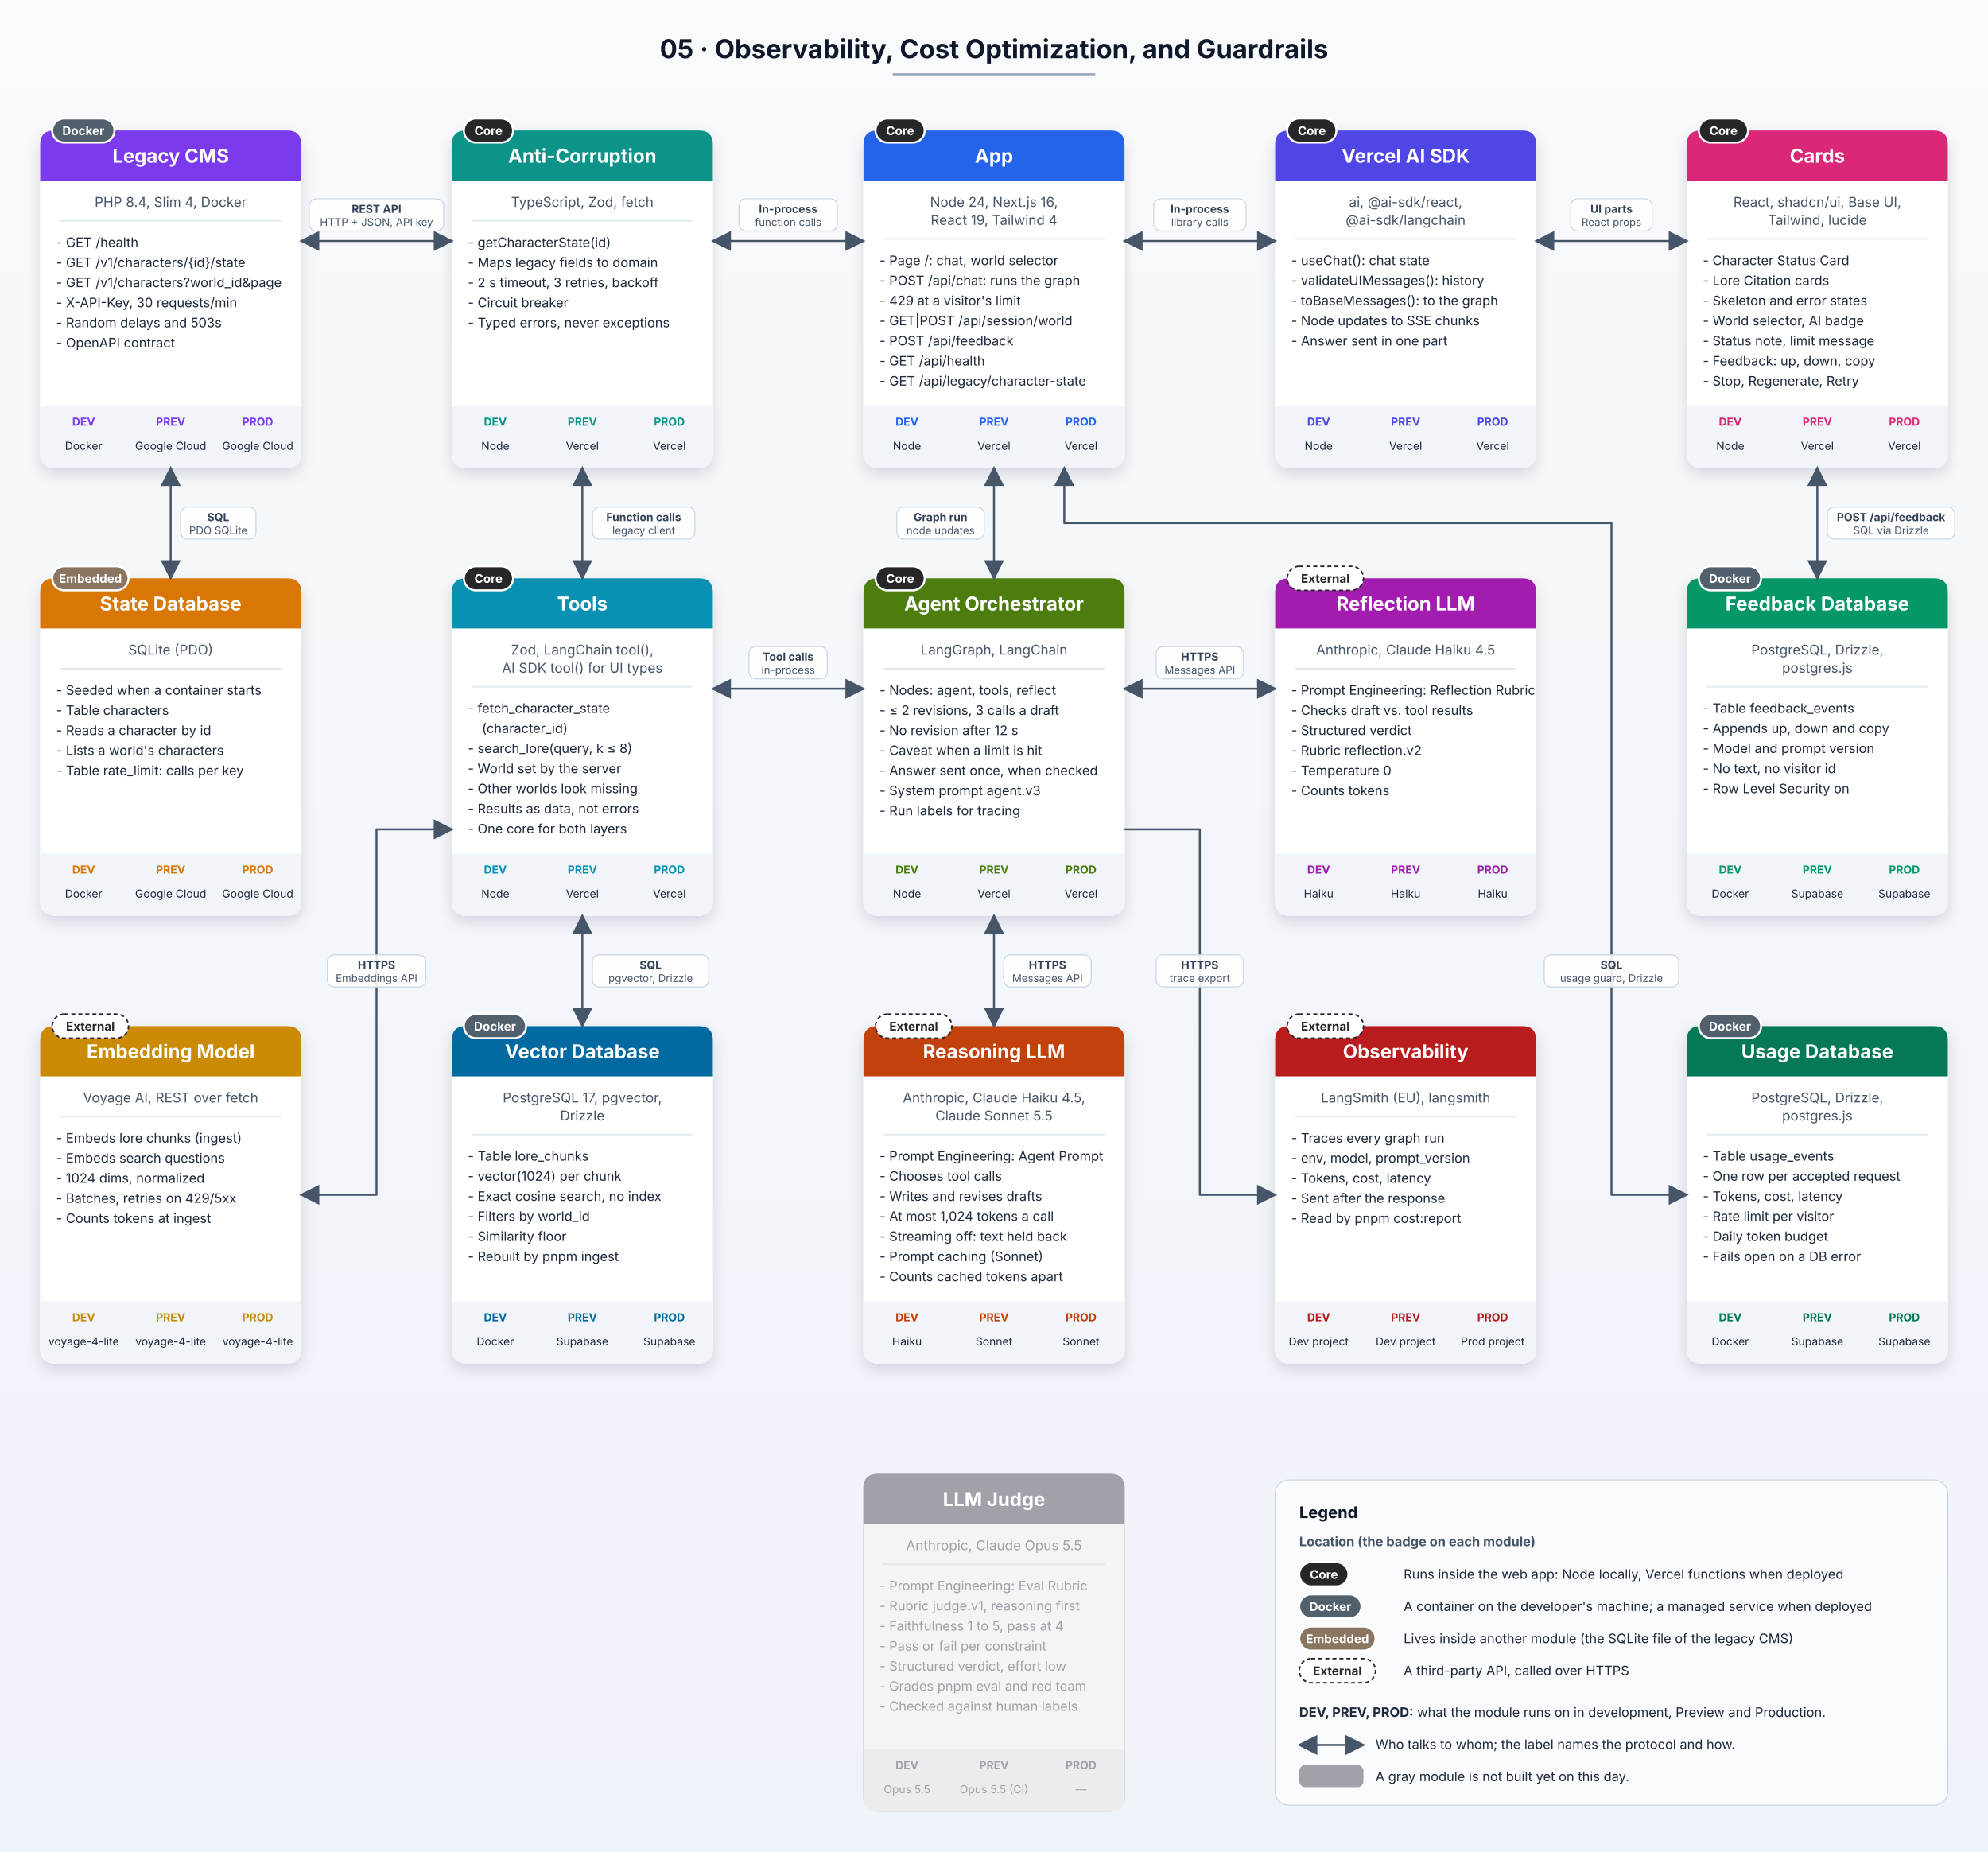
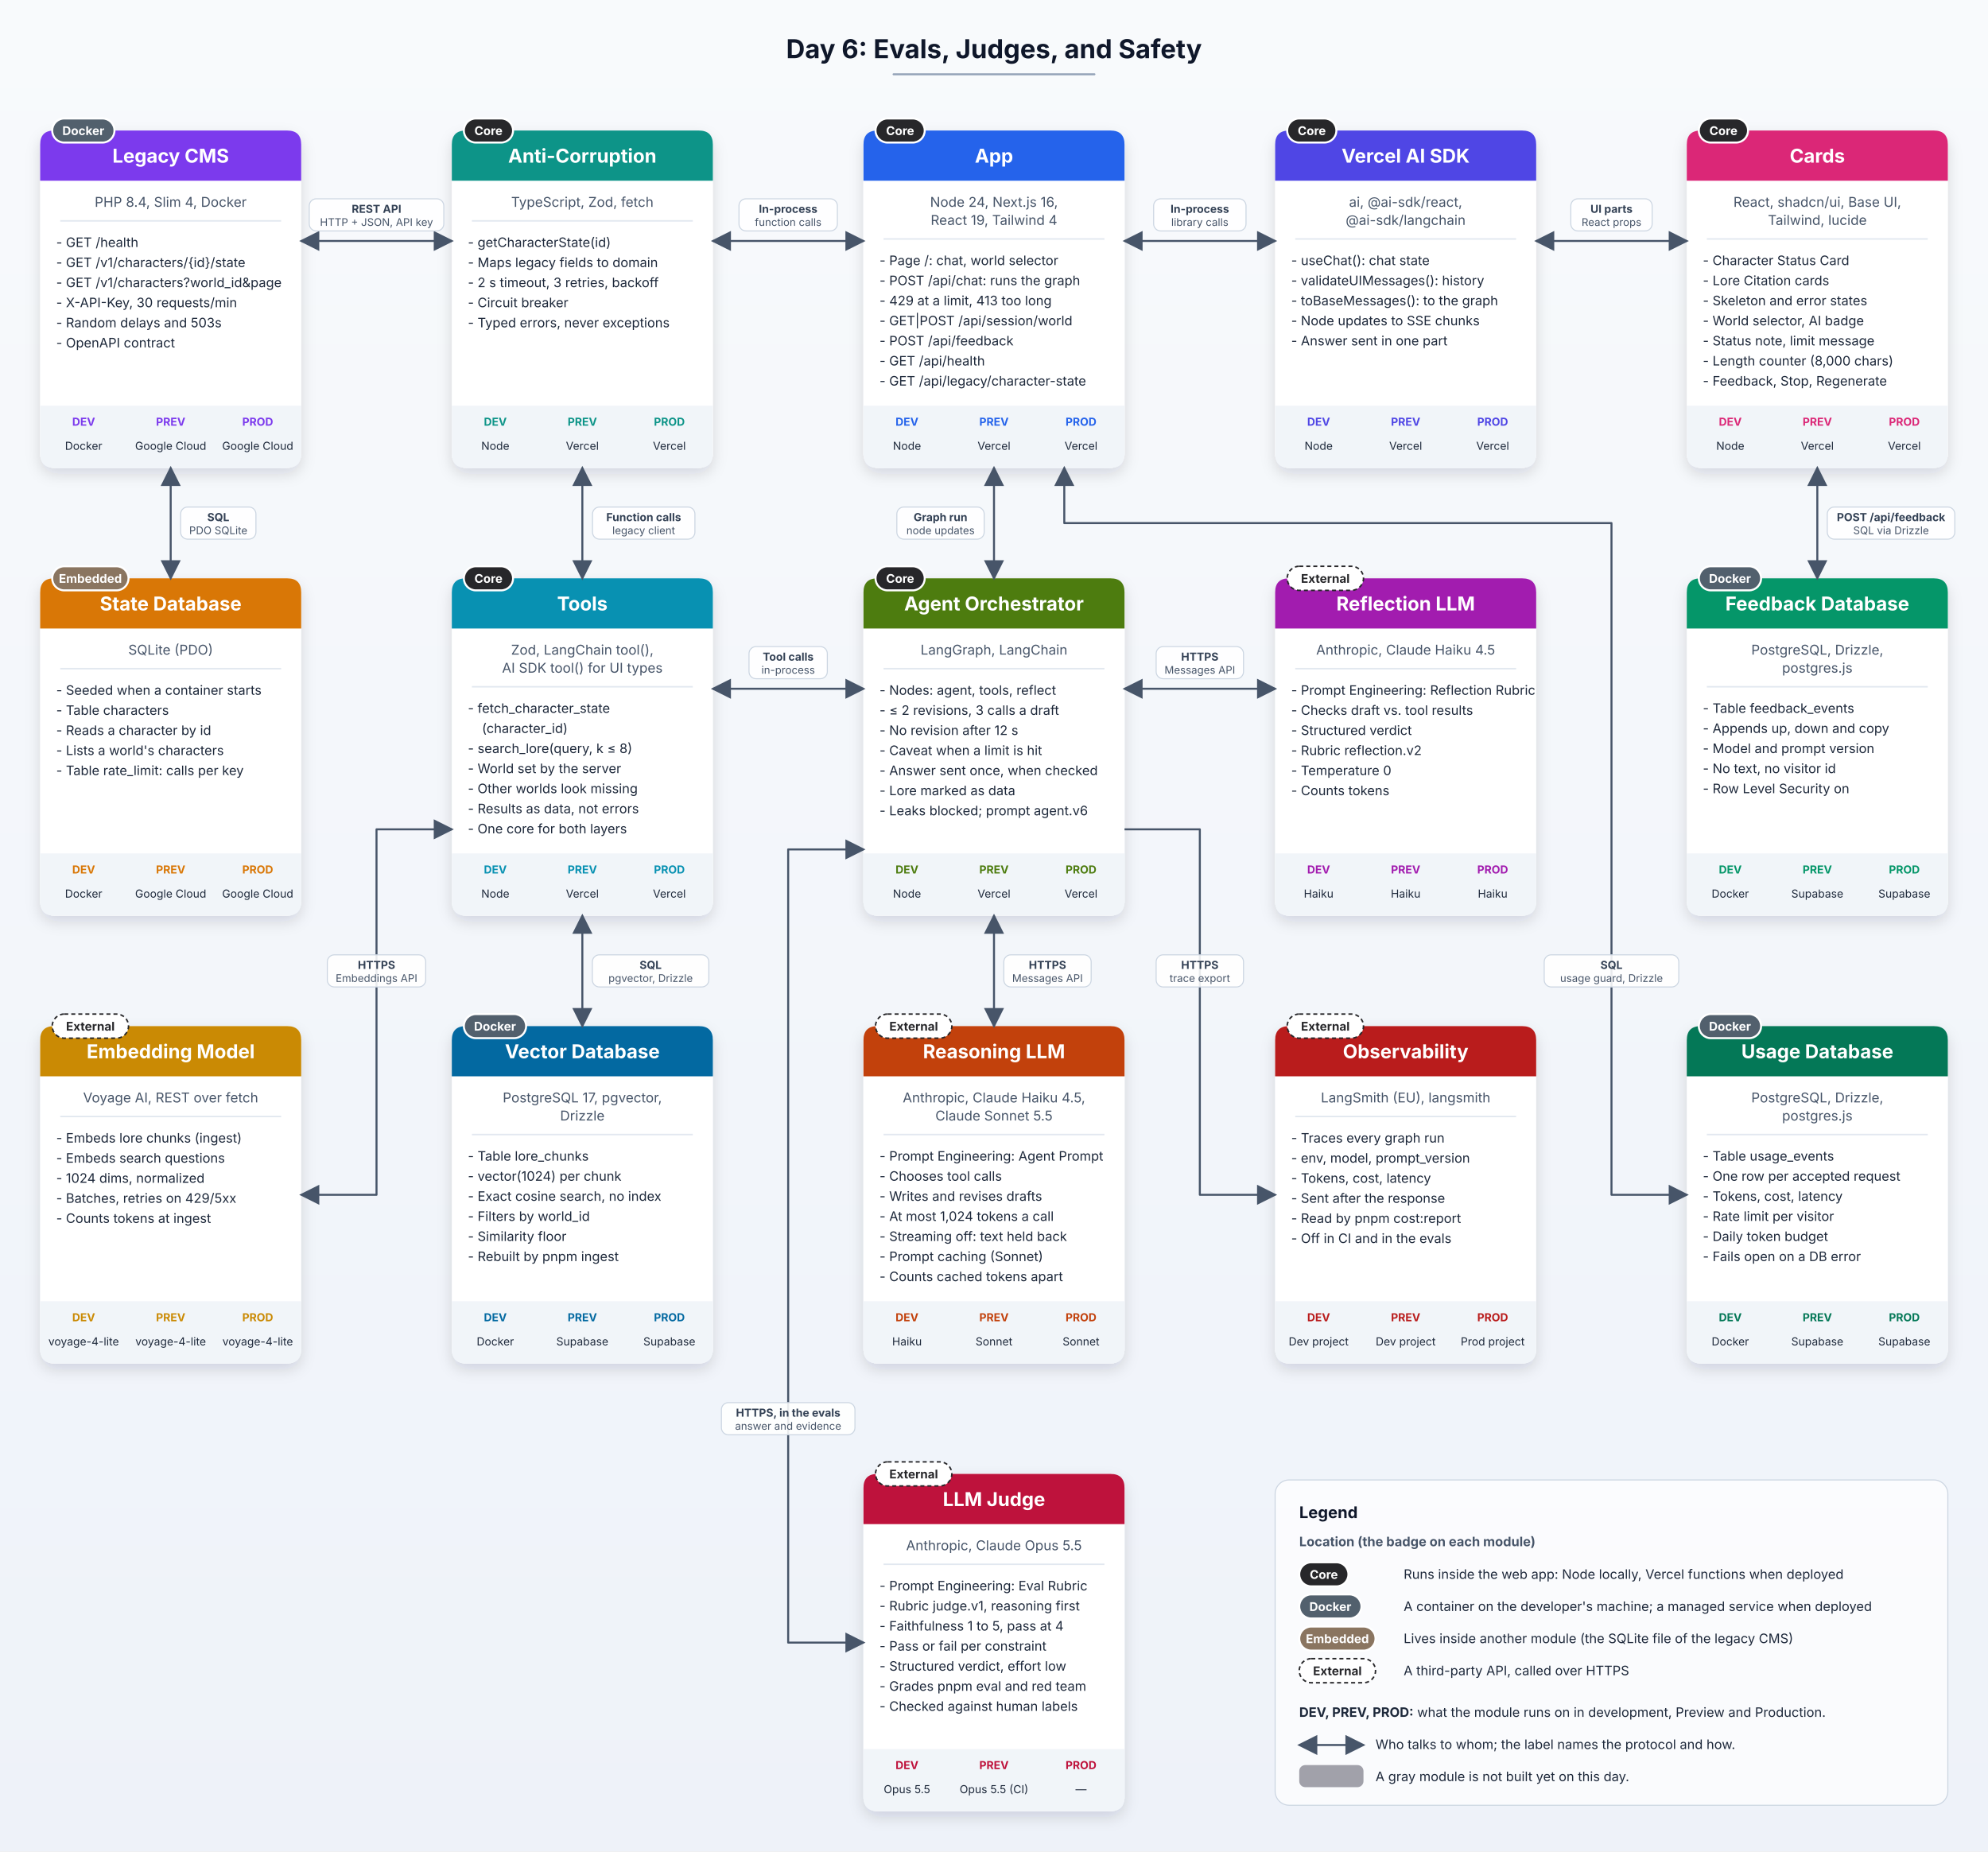
<svg xmlns="http://www.w3.org/2000/svg" width="1980" height="1844" viewBox="0 0 1980 1844" font-family="Segoe UI, Inter, Helvetica, Arial, sans-serif">
  <defs>
    <linearGradient id="bg" x1="0" y1="0" x2="0" y2="1">
      <stop offset="0" stop-color="#f8fafc" />
      <stop offset="1" stop-color="#eef2f9" />
    </linearGradient>
    <filter id="shadow" x="-20%" y="-20%" width="140%" height="150%">
      <feDropShadow dx="0" dy="6" stdDeviation="7" flood-color="#0f172a" flood-opacity="0.14" />
    </filter>
    <marker id="arrow" markerWidth="10" markerHeight="10" refX="9" refY="5" orient="auto-start-reverse">
      <path d="M0,0 L10,5 L0,10 z" fill="#475569" />
    </marker>
  </defs>
  <rect width="1980" height="1844" fill="url(#bg)" />
-   <text x="990" y="58" text-anchor="middle" font-size="26" font-weight="700" fill="#0f172a">05 · Observability, Cost Optimization, and Guardrails</text>
+   <text x="990" y="58" text-anchor="middle" font-size="26" font-weight="700" fill="#0f172a">Day 6: Evals, Judges, and Safety</text>
  <line x1="890" y1="74" x2="1090" y2="74" stroke="#94a3b8" stroke-width="2" stroke-linecap="round" />
  <rect x="40" y="130" width="260" height="336" rx="14" fill="#ffffff" filter="url(#shadow)" />
  <path d="M40,180 L40,144 Q40,130 54,130 L286,130 Q300,130 300,144 L300,180 Z" fill="#7c3aed" />
  <text x="170" y="162" text-anchor="middle" font-size="19" font-weight="700" fill="#ffffff">Legacy CMS</text>
  <text x="170" y="206" text-anchor="middle" font-size="13.5" fill="#475569">PHP 8.4, Slim 4, Docker</text>
  <line x1="60" y1="220" x2="280" y2="220" stroke="#e2e8f0" stroke-width="1.5" />
  <text x="56" y="246" font-size="13" fill="#1e293b">- GET /health</text>
  <text x="56" y="266" font-size="13" fill="#1e293b">- GET /v1/characters/{id}/state</text>
  <text x="56" y="286" font-size="13" fill="#1e293b">- GET /v1/characters?world_id&amp;page</text>
  <text x="56" y="306" font-size="13" fill="#1e293b">- X-API-Key, 30 requests/min</text>
  <text x="56" y="326" font-size="13" fill="#1e293b">- Random delays and 503s</text>
  <text x="56" y="346" font-size="13" fill="#1e293b">- OpenAPI contract</text>
  <path d="M40,404 L300,404 L300,452 Q300,466 286,466 L54,466 Q40,466 40,452 Z" fill="#f1f5f9" />
  <text x="83.333" y="424" text-anchor="middle" font-size="11" font-weight="700" fill="#7c3aed">DEV</text>
  <text x="83.333" y="448" text-anchor="middle" font-size="11" fill="#1e293b">Docker</text>
  <text x="170" y="424" text-anchor="middle" font-size="11" font-weight="700" fill="#7c3aed">PREV</text>
  <text x="170" y="448" text-anchor="middle" font-size="11" fill="#1e293b">Google Cloud</text>
  <text x="256.667" y="424" text-anchor="middle" font-size="11" font-weight="700" fill="#7c3aed">PROD</text>
  <text x="256.667" y="448" text-anchor="middle" font-size="11" fill="#1e293b">Google Cloud</text>
  <rect x="52" y="118" width="62" height="24" rx="12" fill="#52606d" stroke="#ffffff" stroke-width="2" />
  <text x="83" y="134.5" text-anchor="middle" font-size="12" font-weight="700" fill="#ffffff">Docker</text>
  <rect x="450" y="130" width="260" height="336" rx="14" fill="#ffffff" filter="url(#shadow)" />
  <path d="M450,180 L450,144 Q450,130 464,130 L696,130 Q710,130 710,144 L710,180 Z" fill="#0d9488" />
  <text x="580" y="162" text-anchor="middle" font-size="19" font-weight="700" fill="#ffffff">Anti-Corruption</text>
  <text x="580" y="206" text-anchor="middle" font-size="13.5" fill="#475569">TypeScript, Zod, fetch</text>
  <line x1="470" y1="220" x2="690" y2="220" stroke="#e2e8f0" stroke-width="1.5" />
  <text x="466" y="246" font-size="13" fill="#1e293b">- getCharacterState(id)</text>
  <text x="466" y="266" font-size="13" fill="#1e293b">- Maps legacy fields to domain</text>
  <text x="466" y="286" font-size="13" fill="#1e293b">- 2 s timeout, 3 retries, backoff</text>
  <text x="466" y="306" font-size="13" fill="#1e293b">- Circuit breaker</text>
  <text x="466" y="326" font-size="13" fill="#1e293b">- Typed errors, never exceptions</text>
  <path d="M450,404 L710,404 L710,452 Q710,466 696,466 L464,466 Q450,466 450,452 Z" fill="#f1f5f9" />
  <text x="493.333" y="424" text-anchor="middle" font-size="11" font-weight="700" fill="#0d9488">DEV</text>
  <text x="493.333" y="448" text-anchor="middle" font-size="11" fill="#1e293b">Node</text>
  <text x="580" y="424" text-anchor="middle" font-size="11" font-weight="700" fill="#0d9488">PREV</text>
  <text x="580" y="448" text-anchor="middle" font-size="11" fill="#1e293b">Vercel</text>
  <text x="666.667" y="424" text-anchor="middle" font-size="11" font-weight="700" fill="#0d9488">PROD</text>
  <text x="666.667" y="448" text-anchor="middle" font-size="11" fill="#1e293b">Vercel</text>
  <rect x="462" y="118" width="49" height="24" rx="12" fill="#27272a" stroke="#ffffff" stroke-width="2" />
  <text x="486.5" y="134.5" text-anchor="middle" font-size="12" font-weight="700" fill="#ffffff">Core</text>
  <rect x="860" y="130" width="260" height="336" rx="14" fill="#ffffff" filter="url(#shadow)" />
  <path d="M860,180 L860,144 Q860,130 874,130 L1106,130 Q1120,130 1120,144 L1120,180 Z" fill="#2563eb" />
  <text x="990" y="162" text-anchor="middle" font-size="19" font-weight="700" fill="#ffffff">App</text>
  <text x="990" y="206" text-anchor="middle" font-size="13.5" fill="#475569">Node 24, Next.js 16,</text>
  <text x="990" y="224" text-anchor="middle" font-size="13.5" fill="#475569">React 19, Tailwind 4</text>
  <line x1="880" y1="238" x2="1100" y2="238" stroke="#e2e8f0" stroke-width="1.5" />
  <text x="876" y="264" font-size="13" fill="#1e293b">- Page /: chat, world selector</text>
  <text x="876" y="284" font-size="13" fill="#1e293b">- POST /api/chat: runs the graph</text>
-   <text x="876" y="304" font-size="13" fill="#1e293b">- 429 at a visitor's limit</text>
+   <text x="876" y="304" font-size="13" fill="#1e293b">- 429 at a limit, 413 too long</text>
  <text x="876" y="324" font-size="13" fill="#1e293b">- GET|POST /api/session/world</text>
  <text x="876" y="344" font-size="13" fill="#1e293b">- POST /api/feedback</text>
  <text x="876" y="364" font-size="13" fill="#1e293b">- GET /api/health</text>
  <text x="876" y="384" font-size="13" fill="#1e293b">- GET /api/legacy/character-state</text>
  <path d="M860,404 L1120,404 L1120,452 Q1120,466 1106,466 L874,466 Q860,466 860,452 Z" fill="#f1f5f9" />
  <text x="903.333" y="424" text-anchor="middle" font-size="11" font-weight="700" fill="#2563eb">DEV</text>
  <text x="903.333" y="448" text-anchor="middle" font-size="11" fill="#1e293b">Node</text>
  <text x="990" y="424" text-anchor="middle" font-size="11" font-weight="700" fill="#2563eb">PREV</text>
  <text x="990" y="448" text-anchor="middle" font-size="11" fill="#1e293b">Vercel</text>
  <text x="1076.667" y="424" text-anchor="middle" font-size="11" font-weight="700" fill="#2563eb">PROD</text>
  <text x="1076.667" y="448" text-anchor="middle" font-size="11" fill="#1e293b">Vercel</text>
  <rect x="872" y="118" width="49" height="24" rx="12" fill="#27272a" stroke="#ffffff" stroke-width="2" />
  <text x="896.5" y="134.5" text-anchor="middle" font-size="12" font-weight="700" fill="#ffffff">Core</text>
  <rect x="1270" y="130" width="260" height="336" rx="14" fill="#ffffff" filter="url(#shadow)" />
  <path d="M1270,180 L1270,144 Q1270,130 1284,130 L1516,130 Q1530,130 1530,144 L1530,180 Z" fill="#4f46e5" />
  <text x="1400" y="162" text-anchor="middle" font-size="19" font-weight="700" fill="#ffffff">Vercel AI SDK</text>
  <text x="1400" y="206" text-anchor="middle" font-size="13.5" fill="#475569">ai, @ai-sdk/react,</text>
  <text x="1400" y="224" text-anchor="middle" font-size="13.5" fill="#475569">@ai-sdk/langchain</text>
  <line x1="1290" y1="238" x2="1510" y2="238" stroke="#e2e8f0" stroke-width="1.5" />
  <text x="1286" y="264" font-size="13" fill="#1e293b">- useChat(): chat state</text>
  <text x="1286" y="284" font-size="13" fill="#1e293b">- validateUIMessages(): history</text>
  <text x="1286" y="304" font-size="13" fill="#1e293b">- toBaseMessages(): to the graph</text>
  <text x="1286" y="324" font-size="13" fill="#1e293b">- Node updates to SSE chunks</text>
  <text x="1286" y="344" font-size="13" fill="#1e293b">- Answer sent in one part</text>
  <path d="M1270,404 L1530,404 L1530,452 Q1530,466 1516,466 L1284,466 Q1270,466 1270,452 Z" fill="#f1f5f9" />
  <text x="1313.333" y="424" text-anchor="middle" font-size="11" font-weight="700" fill="#4f46e5">DEV</text>
  <text x="1313.333" y="448" text-anchor="middle" font-size="11" fill="#1e293b">Node</text>
  <text x="1400" y="424" text-anchor="middle" font-size="11" font-weight="700" fill="#4f46e5">PREV</text>
  <text x="1400" y="448" text-anchor="middle" font-size="11" fill="#1e293b">Vercel</text>
  <text x="1486.667" y="424" text-anchor="middle" font-size="11" font-weight="700" fill="#4f46e5">PROD</text>
  <text x="1486.667" y="448" text-anchor="middle" font-size="11" fill="#1e293b">Vercel</text>
  <rect x="1282" y="118" width="49" height="24" rx="12" fill="#27272a" stroke="#ffffff" stroke-width="2" />
  <text x="1306.5" y="134.5" text-anchor="middle" font-size="12" font-weight="700" fill="#ffffff">Core</text>
  <rect x="1680" y="130" width="260" height="336" rx="14" fill="#ffffff" filter="url(#shadow)" />
  <path d="M1680,180 L1680,144 Q1680,130 1694,130 L1926,130 Q1940,130 1940,144 L1940,180 Z" fill="#db2777" />
  <text x="1810" y="162" text-anchor="middle" font-size="19" font-weight="700" fill="#ffffff">Cards</text>
  <text x="1810" y="206" text-anchor="middle" font-size="13.5" fill="#475569">React, shadcn/ui, Base UI,</text>
  <text x="1810" y="224" text-anchor="middle" font-size="13.5" fill="#475569">Tailwind, lucide</text>
  <line x1="1700" y1="238" x2="1920" y2="238" stroke="#e2e8f0" stroke-width="1.5" />
  <text x="1696" y="264" font-size="13" fill="#1e293b">- Character Status Card</text>
  <text x="1696" y="284" font-size="13" fill="#1e293b">- Lore Citation cards</text>
  <text x="1696" y="304" font-size="13" fill="#1e293b">- Skeleton and error states</text>
  <text x="1696" y="324" font-size="13" fill="#1e293b">- World selector, AI badge</text>
  <text x="1696" y="344" font-size="13" fill="#1e293b">- Status note, limit message</text>
-   <text x="1696" y="364" font-size="13" fill="#1e293b">- Feedback: up, down, copy</text>
-   <text x="1696" y="384" font-size="13" fill="#1e293b">- Stop, Regenerate, Retry</text>
+   <text x="1696" y="364" font-size="13" fill="#1e293b">- Length counter (8,000 chars)</text>
+   <text x="1696" y="384" font-size="13" fill="#1e293b">- Feedback, Stop, Regenerate</text>
  <path d="M1680,404 L1940,404 L1940,452 Q1940,466 1926,466 L1694,466 Q1680,466 1680,452 Z" fill="#f1f5f9" />
  <text x="1723.333" y="424" text-anchor="middle" font-size="11" font-weight="700" fill="#db2777">DEV</text>
  <text x="1723.333" y="448" text-anchor="middle" font-size="11" fill="#1e293b">Node</text>
  <text x="1810" y="424" text-anchor="middle" font-size="11" font-weight="700" fill="#db2777">PREV</text>
  <text x="1810" y="448" text-anchor="middle" font-size="11" fill="#1e293b">Vercel</text>
  <text x="1896.667" y="424" text-anchor="middle" font-size="11" font-weight="700" fill="#db2777">PROD</text>
  <text x="1896.667" y="448" text-anchor="middle" font-size="11" fill="#1e293b">Vercel</text>
  <rect x="1692" y="118" width="49" height="24" rx="12" fill="#27272a" stroke="#ffffff" stroke-width="2" />
  <text x="1716.5" y="134.5" text-anchor="middle" font-size="12" font-weight="700" fill="#ffffff">Core</text>
  <rect x="40" y="576" width="260" height="336" rx="14" fill="#ffffff" filter="url(#shadow)" />
  <path d="M40,626 L40,590 Q40,576 54,576 L286,576 Q300,576 300,590 L300,626 Z" fill="#d97706" />
  <text x="170" y="608" text-anchor="middle" font-size="19" font-weight="700" fill="#ffffff">State Database</text>
  <text x="170" y="652" text-anchor="middle" font-size="13.5" fill="#475569">SQLite (PDO)</text>
  <line x1="60" y1="666" x2="280" y2="666" stroke="#e2e8f0" stroke-width="1.5" />
  <text x="56" y="692" font-size="13" fill="#1e293b">- Seeded when a container starts</text>
  <text x="56" y="712" font-size="13" fill="#1e293b">- Table characters</text>
  <text x="56" y="732" font-size="13" fill="#1e293b">- Reads a character by id</text>
  <text x="56" y="752" font-size="13" fill="#1e293b">- Lists a world's characters</text>
  <text x="56" y="772" font-size="13" fill="#1e293b">- Table rate_limit: calls per key</text>
  <path d="M40,850 L300,850 L300,898 Q300,912 286,912 L54,912 Q40,912 40,898 Z" fill="#f1f5f9" />
  <text x="83.333" y="870" text-anchor="middle" font-size="11" font-weight="700" fill="#d97706">DEV</text>
  <text x="83.333" y="894" text-anchor="middle" font-size="11" fill="#1e293b">Docker</text>
  <text x="170" y="870" text-anchor="middle" font-size="11" font-weight="700" fill="#d97706">PREV</text>
  <text x="170" y="894" text-anchor="middle" font-size="11" fill="#1e293b">Google Cloud</text>
  <text x="256.667" y="870" text-anchor="middle" font-size="11" font-weight="700" fill="#d97706">PROD</text>
  <text x="256.667" y="894" text-anchor="middle" font-size="11" fill="#1e293b">Google Cloud</text>
  <rect x="52" y="564" width="76" height="24" rx="12" fill="#8a7560" stroke="#ffffff" stroke-width="2" />
  <text x="90" y="580.5" text-anchor="middle" font-size="12" font-weight="700" fill="#ffffff">Embedded</text>
  <rect x="450" y="576" width="260" height="336" rx="14" fill="#ffffff" filter="url(#shadow)" />
  <path d="M450,626 L450,590 Q450,576 464,576 L696,576 Q710,576 710,590 L710,626 Z" fill="#0891b2" />
  <text x="580" y="608" text-anchor="middle" font-size="19" font-weight="700" fill="#ffffff">Tools</text>
  <text x="580" y="652" text-anchor="middle" font-size="13.5" fill="#475569">Zod, LangChain tool(),</text>
  <text x="580" y="670" text-anchor="middle" font-size="13.5" fill="#475569">AI SDK tool() for UI types</text>
  <line x1="470" y1="684" x2="690" y2="684" stroke="#e2e8f0" stroke-width="1.5" />
  <text x="466" y="710" font-size="13" fill="#1e293b">- fetch_character_state</text>
  <text x="480" y="730" font-size="13" fill="#1e293b">(character_id)</text>
  <text x="466" y="750" font-size="13" fill="#1e293b">- search_lore(query, k ≤ 8)</text>
  <text x="466" y="770" font-size="13" fill="#1e293b">- World set by the server</text>
  <text x="466" y="790" font-size="13" fill="#1e293b">- Other worlds look missing</text>
  <text x="466" y="810" font-size="13" fill="#1e293b">- Results as data, not errors</text>
  <text x="466" y="830" font-size="13" fill="#1e293b">- One core for both layers</text>
  <path d="M450,850 L710,850 L710,898 Q710,912 696,912 L464,912 Q450,912 450,898 Z" fill="#f1f5f9" />
  <text x="493.333" y="870" text-anchor="middle" font-size="11" font-weight="700" fill="#0891b2">DEV</text>
  <text x="493.333" y="894" text-anchor="middle" font-size="11" fill="#1e293b">Node</text>
  <text x="580" y="870" text-anchor="middle" font-size="11" font-weight="700" fill="#0891b2">PREV</text>
  <text x="580" y="894" text-anchor="middle" font-size="11" fill="#1e293b">Vercel</text>
  <text x="666.667" y="870" text-anchor="middle" font-size="11" font-weight="700" fill="#0891b2">PROD</text>
  <text x="666.667" y="894" text-anchor="middle" font-size="11" fill="#1e293b">Vercel</text>
  <rect x="462" y="564" width="49" height="24" rx="12" fill="#27272a" stroke="#ffffff" stroke-width="2" />
  <text x="486.5" y="580.5" text-anchor="middle" font-size="12" font-weight="700" fill="#ffffff">Core</text>
  <rect x="860" y="576" width="260" height="336" rx="14" fill="#ffffff" filter="url(#shadow)" />
  <path d="M860,626 L860,590 Q860,576 874,576 L1106,576 Q1120,576 1120,590 L1120,626 Z" fill="#4d7c0f" />
  <text x="990" y="608" text-anchor="middle" font-size="19" font-weight="700" fill="#ffffff">Agent Orchestrator</text>
  <text x="990" y="652" text-anchor="middle" font-size="13.5" fill="#475569">LangGraph, LangChain</text>
  <line x1="880" y1="666" x2="1100" y2="666" stroke="#e2e8f0" stroke-width="1.5" />
  <text x="876" y="692" font-size="13" fill="#1e293b">- Nodes: agent, tools, reflect</text>
  <text x="876" y="712" font-size="13" fill="#1e293b">- ≤ 2 revisions, 3 calls a draft</text>
  <text x="876" y="732" font-size="13" fill="#1e293b">- No revision after 12 s</text>
  <text x="876" y="752" font-size="13" fill="#1e293b">- Caveat when a limit is hit</text>
  <text x="876" y="772" font-size="13" fill="#1e293b">- Answer sent once, when checked</text>
-   <text x="876" y="792" font-size="13" fill="#1e293b">- System prompt agent.v3</text>
-   <text x="876" y="812" font-size="13" fill="#1e293b">- Run labels for tracing</text>
+   <text x="876" y="792" font-size="13" fill="#1e293b">- Lore marked as data</text>
+   <text x="876" y="812" font-size="13" fill="#1e293b">- Leaks blocked; prompt agent.v6</text>
  <path d="M860,850 L1120,850 L1120,898 Q1120,912 1106,912 L874,912 Q860,912 860,898 Z" fill="#f1f5f9" />
  <text x="903.333" y="870" text-anchor="middle" font-size="11" font-weight="700" fill="#4d7c0f">DEV</text>
  <text x="903.333" y="894" text-anchor="middle" font-size="11" fill="#1e293b">Node</text>
  <text x="990" y="870" text-anchor="middle" font-size="11" font-weight="700" fill="#4d7c0f">PREV</text>
  <text x="990" y="894" text-anchor="middle" font-size="11" fill="#1e293b">Vercel</text>
  <text x="1076.667" y="870" text-anchor="middle" font-size="11" font-weight="700" fill="#4d7c0f">PROD</text>
  <text x="1076.667" y="894" text-anchor="middle" font-size="11" fill="#1e293b">Vercel</text>
  <rect x="872" y="564" width="49" height="24" rx="12" fill="#27272a" stroke="#ffffff" stroke-width="2" />
  <text x="896.5" y="580.5" text-anchor="middle" font-size="12" font-weight="700" fill="#ffffff">Core</text>
  <rect x="1270" y="576" width="260" height="336" rx="14" fill="#ffffff" filter="url(#shadow)" />
  <path d="M1270,626 L1270,590 Q1270,576 1284,576 L1516,576 Q1530,576 1530,590 L1530,626 Z" fill="#a21caf" />
  <text x="1400" y="608" text-anchor="middle" font-size="19" font-weight="700" fill="#ffffff">Reflection LLM</text>
  <text x="1400" y="652" text-anchor="middle" font-size="13.5" fill="#475569">Anthropic, Claude Haiku 4.5</text>
  <line x1="1290" y1="666" x2="1510" y2="666" stroke="#e2e8f0" stroke-width="1.5" />
  <text x="1286" y="692" font-size="13" fill="#1e293b">- Prompt Engineering: Reflection Rubric</text>
  <text x="1286" y="712" font-size="13" fill="#1e293b">- Checks draft vs. tool results</text>
  <text x="1286" y="732" font-size="13" fill="#1e293b">- Structured verdict</text>
  <text x="1286" y="752" font-size="13" fill="#1e293b">- Rubric reflection.v2</text>
  <text x="1286" y="772" font-size="13" fill="#1e293b">- Temperature 0</text>
  <text x="1286" y="792" font-size="13" fill="#1e293b">- Counts tokens</text>
  <path d="M1270,850 L1530,850 L1530,898 Q1530,912 1516,912 L1284,912 Q1270,912 1270,898 Z" fill="#f1f5f9" />
  <text x="1313.333" y="870" text-anchor="middle" font-size="11" font-weight="700" fill="#a21caf">DEV</text>
  <text x="1313.333" y="894" text-anchor="middle" font-size="11" fill="#1e293b">Haiku</text>
  <text x="1400" y="870" text-anchor="middle" font-size="11" font-weight="700" fill="#a21caf">PREV</text>
  <text x="1400" y="894" text-anchor="middle" font-size="11" fill="#1e293b">Haiku</text>
  <text x="1486.667" y="870" text-anchor="middle" font-size="11" font-weight="700" fill="#a21caf">PROD</text>
  <text x="1486.667" y="894" text-anchor="middle" font-size="11" fill="#1e293b">Haiku</text>
  <rect x="1282" y="564" width="76" height="24" rx="12" fill="#ffffff" stroke="#27272a" stroke-width="1.5" stroke-dasharray="4 3" />
  <text x="1320" y="580.5" text-anchor="middle" font-size="12" font-weight="700" fill="#27272a">External</text>
  <rect x="1680" y="576" width="260" height="336" rx="14" fill="#ffffff" filter="url(#shadow)" />
  <path d="M1680,626 L1680,590 Q1680,576 1694,576 L1926,576 Q1940,576 1940,590 L1940,626 Z" fill="#059669" />
  <text x="1810" y="608" text-anchor="middle" font-size="19" font-weight="700" fill="#ffffff">Feedback Database</text>
  <text x="1810" y="652" text-anchor="middle" font-size="13.5" fill="#475569">PostgreSQL, Drizzle,</text>
  <text x="1810" y="670" text-anchor="middle" font-size="13.5" fill="#475569">postgres.js</text>
  <line x1="1700" y1="684" x2="1920" y2="684" stroke="#e2e8f0" stroke-width="1.5" />
  <text x="1696" y="710" font-size="13" fill="#1e293b">- Table feedback_events</text>
  <text x="1696" y="730" font-size="13" fill="#1e293b">- Appends up, down and copy</text>
  <text x="1696" y="750" font-size="13" fill="#1e293b">- Model and prompt version</text>
  <text x="1696" y="770" font-size="13" fill="#1e293b">- No text, no visitor id</text>
  <text x="1696" y="790" font-size="13" fill="#1e293b">- Row Level Security on</text>
  <path d="M1680,850 L1940,850 L1940,898 Q1940,912 1926,912 L1694,912 Q1680,912 1680,898 Z" fill="#f1f5f9" />
  <text x="1723.333" y="870" text-anchor="middle" font-size="11" font-weight="700" fill="#059669">DEV</text>
  <text x="1723.333" y="894" text-anchor="middle" font-size="11" fill="#1e293b">Docker</text>
  <text x="1810" y="870" text-anchor="middle" font-size="11" font-weight="700" fill="#059669">PREV</text>
  <text x="1810" y="894" text-anchor="middle" font-size="11" fill="#1e293b">Supabase</text>
  <text x="1896.667" y="870" text-anchor="middle" font-size="11" font-weight="700" fill="#059669">PROD</text>
  <text x="1896.667" y="894" text-anchor="middle" font-size="11" fill="#1e293b">Supabase</text>
  <rect x="1692" y="564" width="62" height="24" rx="12" fill="#52606d" stroke="#ffffff" stroke-width="2" />
  <text x="1723" y="580.5" text-anchor="middle" font-size="12" font-weight="700" fill="#ffffff">Docker</text>
  <rect x="40" y="1022" width="260" height="336" rx="14" fill="#ffffff" filter="url(#shadow)" />
  <path d="M40,1072 L40,1036 Q40,1022 54,1022 L286,1022 Q300,1022 300,1036 L300,1072 Z" fill="#ca8a04" />
  <text x="170" y="1054" text-anchor="middle" font-size="19" font-weight="700" fill="#ffffff">Embedding Model</text>
  <text x="170" y="1098" text-anchor="middle" font-size="13.5" fill="#475569">Voyage AI, REST over fetch</text>
  <line x1="60" y1="1112" x2="280" y2="1112" stroke="#e2e8f0" stroke-width="1.5" />
  <text x="56" y="1138" font-size="13" fill="#1e293b">- Embeds lore chunks (ingest)</text>
  <text x="56" y="1158" font-size="13" fill="#1e293b">- Embeds search questions</text>
  <text x="56" y="1178" font-size="13" fill="#1e293b">- 1024 dims, normalized</text>
  <text x="56" y="1198" font-size="13" fill="#1e293b">- Batches, retries on 429/5xx</text>
  <text x="56" y="1218" font-size="13" fill="#1e293b">- Counts tokens at ingest</text>
  <path d="M40,1296 L300,1296 L300,1344 Q300,1358 286,1358 L54,1358 Q40,1358 40,1344 Z" fill="#f1f5f9" />
  <text x="83.333" y="1316" text-anchor="middle" font-size="11" font-weight="700" fill="#ca8a04">DEV</text>
  <text x="83.333" y="1340" text-anchor="middle" font-size="11" fill="#1e293b">voyage-4-lite</text>
  <text x="170" y="1316" text-anchor="middle" font-size="11" font-weight="700" fill="#ca8a04">PREV</text>
  <text x="170" y="1340" text-anchor="middle" font-size="11" fill="#1e293b">voyage-4-lite</text>
  <text x="256.667" y="1316" text-anchor="middle" font-size="11" font-weight="700" fill="#ca8a04">PROD</text>
  <text x="256.667" y="1340" text-anchor="middle" font-size="11" fill="#1e293b">voyage-4-lite</text>
  <rect x="52" y="1010" width="76" height="24" rx="12" fill="#ffffff" stroke="#27272a" stroke-width="1.5" stroke-dasharray="4 3" />
  <text x="90" y="1026.5" text-anchor="middle" font-size="12" font-weight="700" fill="#27272a">External</text>
  <rect x="450" y="1022" width="260" height="336" rx="14" fill="#ffffff" filter="url(#shadow)" />
  <path d="M450,1072 L450,1036 Q450,1022 464,1022 L696,1022 Q710,1022 710,1036 L710,1072 Z" fill="#0369a1" />
  <text x="580" y="1054" text-anchor="middle" font-size="19" font-weight="700" fill="#ffffff">Vector Database</text>
  <text x="580" y="1098" text-anchor="middle" font-size="13.5" fill="#475569">PostgreSQL 17, pgvector,</text>
  <text x="580" y="1116" text-anchor="middle" font-size="13.5" fill="#475569">Drizzle</text>
  <line x1="470" y1="1130" x2="690" y2="1130" stroke="#e2e8f0" stroke-width="1.5" />
  <text x="466" y="1156" font-size="13" fill="#1e293b">- Table lore_chunks</text>
  <text x="466" y="1176" font-size="13" fill="#1e293b">- vector(1024) per chunk</text>
  <text x="466" y="1196" font-size="13" fill="#1e293b">- Exact cosine search, no index</text>
  <text x="466" y="1216" font-size="13" fill="#1e293b">- Filters by world_id</text>
  <text x="466" y="1236" font-size="13" fill="#1e293b">- Similarity floor</text>
  <text x="466" y="1256" font-size="13" fill="#1e293b">- Rebuilt by pnpm ingest</text>
  <path d="M450,1296 L710,1296 L710,1344 Q710,1358 696,1358 L464,1358 Q450,1358 450,1344 Z" fill="#f1f5f9" />
  <text x="493.333" y="1316" text-anchor="middle" font-size="11" font-weight="700" fill="#0369a1">DEV</text>
  <text x="493.333" y="1340" text-anchor="middle" font-size="11" fill="#1e293b">Docker</text>
  <text x="580" y="1316" text-anchor="middle" font-size="11" font-weight="700" fill="#0369a1">PREV</text>
  <text x="580" y="1340" text-anchor="middle" font-size="11" fill="#1e293b">Supabase</text>
  <text x="666.667" y="1316" text-anchor="middle" font-size="11" font-weight="700" fill="#0369a1">PROD</text>
  <text x="666.667" y="1340" text-anchor="middle" font-size="11" fill="#1e293b">Supabase</text>
  <rect x="462" y="1010" width="62" height="24" rx="12" fill="#52606d" stroke="#ffffff" stroke-width="2" />
  <text x="493" y="1026.5" text-anchor="middle" font-size="12" font-weight="700" fill="#ffffff">Docker</text>
  <rect x="860" y="1022" width="260" height="336" rx="14" fill="#ffffff" filter="url(#shadow)" />
  <path d="M860,1072 L860,1036 Q860,1022 874,1022 L1106,1022 Q1120,1022 1120,1036 L1120,1072 Z" fill="#c2410c" />
  <text x="990" y="1054" text-anchor="middle" font-size="19" font-weight="700" fill="#ffffff">Reasoning LLM</text>
  <text x="990" y="1098" text-anchor="middle" font-size="13.5" fill="#475569">Anthropic, Claude Haiku 4.5,</text>
  <text x="990" y="1116" text-anchor="middle" font-size="13.5" fill="#475569">Claude Sonnet 5.5</text>
  <line x1="880" y1="1130" x2="1100" y2="1130" stroke="#e2e8f0" stroke-width="1.5" />
  <text x="876" y="1156" font-size="13" fill="#1e293b">- Prompt Engineering: Agent Prompt</text>
  <text x="876" y="1176" font-size="13" fill="#1e293b">- Chooses tool calls</text>
  <text x="876" y="1196" font-size="13" fill="#1e293b">- Writes and revises drafts</text>
  <text x="876" y="1216" font-size="13" fill="#1e293b">- At most 1,024 tokens a call</text>
  <text x="876" y="1236" font-size="13" fill="#1e293b">- Streaming off: text held back</text>
  <text x="876" y="1256" font-size="13" fill="#1e293b">- Prompt caching (Sonnet)</text>
  <text x="876" y="1276" font-size="13" fill="#1e293b">- Counts cached tokens apart</text>
  <path d="M860,1296 L1120,1296 L1120,1344 Q1120,1358 1106,1358 L874,1358 Q860,1358 860,1344 Z" fill="#f1f5f9" />
  <text x="903.333" y="1316" text-anchor="middle" font-size="11" font-weight="700" fill="#c2410c">DEV</text>
  <text x="903.333" y="1340" text-anchor="middle" font-size="11" fill="#1e293b">Haiku</text>
  <text x="990" y="1316" text-anchor="middle" font-size="11" font-weight="700" fill="#c2410c">PREV</text>
  <text x="990" y="1340" text-anchor="middle" font-size="11" fill="#1e293b">Sonnet</text>
  <text x="1076.667" y="1316" text-anchor="middle" font-size="11" font-weight="700" fill="#c2410c">PROD</text>
  <text x="1076.667" y="1340" text-anchor="middle" font-size="11" fill="#1e293b">Sonnet</text>
  <rect x="872" y="1010" width="76" height="24" rx="12" fill="#ffffff" stroke="#27272a" stroke-width="1.5" stroke-dasharray="4 3" />
  <text x="910" y="1026.5" text-anchor="middle" font-size="12" font-weight="700" fill="#27272a">External</text>
  <rect x="1270" y="1022" width="260" height="336" rx="14" fill="#ffffff" filter="url(#shadow)" />
  <path d="M1270,1072 L1270,1036 Q1270,1022 1284,1022 L1516,1022 Q1530,1022 1530,1036 L1530,1072 Z" fill="#b91c1c" />
  <text x="1400" y="1054" text-anchor="middle" font-size="19" font-weight="700" fill="#ffffff">Observability</text>
  <text x="1400" y="1098" text-anchor="middle" font-size="13.5" fill="#475569">LangSmith (EU), langsmith</text>
  <line x1="1290" y1="1112" x2="1510" y2="1112" stroke="#e2e8f0" stroke-width="1.5" />
  <text x="1286" y="1138" font-size="13" fill="#1e293b">- Traces every graph run</text>
  <text x="1286" y="1158" font-size="13" fill="#1e293b">- env, model, prompt_version</text>
  <text x="1286" y="1178" font-size="13" fill="#1e293b">- Tokens, cost, latency</text>
  <text x="1286" y="1198" font-size="13" fill="#1e293b">- Sent after the response</text>
  <text x="1286" y="1218" font-size="13" fill="#1e293b">- Read by pnpm cost:report</text>
+   <text x="1286" y="1238" font-size="13" fill="#1e293b">- Off in CI and in the evals</text>
  <path d="M1270,1296 L1530,1296 L1530,1344 Q1530,1358 1516,1358 L1284,1358 Q1270,1358 1270,1344 Z" fill="#f1f5f9" />
  <text x="1313.333" y="1316" text-anchor="middle" font-size="11" font-weight="700" fill="#b91c1c">DEV</text>
  <text x="1313.333" y="1340" text-anchor="middle" font-size="11" fill="#1e293b">Dev project</text>
  <text x="1400" y="1316" text-anchor="middle" font-size="11" font-weight="700" fill="#b91c1c">PREV</text>
  <text x="1400" y="1340" text-anchor="middle" font-size="11" fill="#1e293b">Dev project</text>
  <text x="1486.667" y="1316" text-anchor="middle" font-size="11" font-weight="700" fill="#b91c1c">PROD</text>
  <text x="1486.667" y="1340" text-anchor="middle" font-size="11" fill="#1e293b">Prod project</text>
  <rect x="1282" y="1010" width="76" height="24" rx="12" fill="#ffffff" stroke="#27272a" stroke-width="1.5" stroke-dasharray="4 3" />
  <text x="1320" y="1026.5" text-anchor="middle" font-size="12" font-weight="700" fill="#27272a">External</text>
  <rect x="1680" y="1022" width="260" height="336" rx="14" fill="#ffffff" filter="url(#shadow)" />
  <path d="M1680,1072 L1680,1036 Q1680,1022 1694,1022 L1926,1022 Q1940,1022 1940,1036 L1940,1072 Z" fill="#047857" />
  <text x="1810" y="1054" text-anchor="middle" font-size="19" font-weight="700" fill="#ffffff">Usage Database</text>
  <text x="1810" y="1098" text-anchor="middle" font-size="13.5" fill="#475569">PostgreSQL, Drizzle,</text>
  <text x="1810" y="1116" text-anchor="middle" font-size="13.5" fill="#475569">postgres.js</text>
  <line x1="1700" y1="1130" x2="1920" y2="1130" stroke="#e2e8f0" stroke-width="1.5" />
  <text x="1696" y="1156" font-size="13" fill="#1e293b">- Table usage_events</text>
  <text x="1696" y="1176" font-size="13" fill="#1e293b">- One row per accepted request</text>
  <text x="1696" y="1196" font-size="13" fill="#1e293b">- Tokens, cost, latency</text>
  <text x="1696" y="1216" font-size="13" fill="#1e293b">- Rate limit per visitor</text>
  <text x="1696" y="1236" font-size="13" fill="#1e293b">- Daily token budget</text>
  <text x="1696" y="1256" font-size="13" fill="#1e293b">- Fails open on a DB error</text>
  <path d="M1680,1296 L1940,1296 L1940,1344 Q1940,1358 1926,1358 L1694,1358 Q1680,1358 1680,1344 Z" fill="#f1f5f9" />
  <text x="1723.333" y="1316" text-anchor="middle" font-size="11" font-weight="700" fill="#047857">DEV</text>
  <text x="1723.333" y="1340" text-anchor="middle" font-size="11" fill="#1e293b">Docker</text>
  <text x="1810" y="1316" text-anchor="middle" font-size="11" font-weight="700" fill="#047857">PREV</text>
  <text x="1810" y="1340" text-anchor="middle" font-size="11" fill="#1e293b">Supabase</text>
  <text x="1896.667" y="1316" text-anchor="middle" font-size="11" font-weight="700" fill="#047857">PROD</text>
  <text x="1896.667" y="1340" text-anchor="middle" font-size="11" fill="#1e293b">Supabase</text>
  <rect x="1692" y="1010" width="62" height="24" rx="12" fill="#52606d" stroke="#ffffff" stroke-width="2" />
  <text x="1723" y="1026.5" text-anchor="middle" font-size="12" font-weight="700" fill="#ffffff">Docker</text>
-   <rect x="860" y="1468" width="260" height="336" rx="14" fill="#f4f4f5" stroke="#d4d4d8" />
-   <path d="M860,1518 L860,1482 Q860,1468 874,1468 L1106,1468 Q1120,1468 1120,1482 L1120,1518 Z" fill="#a1a1aa" />
+   <rect x="860" y="1468" width="260" height="336" rx="14" fill="#ffffff" filter="url(#shadow)" />
+   <path d="M860,1518 L860,1482 Q860,1468 874,1468 L1106,1468 Q1120,1468 1120,1482 L1120,1518 Z" fill="#be123c" />
  <text x="990" y="1500" text-anchor="middle" font-size="19" font-weight="700" fill="#ffffff">LLM Judge</text>
-   <text x="990" y="1544" text-anchor="middle" font-size="13.5" fill="#a1a1aa">Anthropic, Claude Opus 5.5</text>
-   <line x1="880" y1="1558" x2="1100" y2="1558" stroke="#e4e4e7" stroke-width="1.5" />
-   <text x="876" y="1584" font-size="13" fill="#a1a1aa">- Prompt Engineering: Eval Rubric</text>
-   <text x="876" y="1604" font-size="13" fill="#a1a1aa">- Rubric judge.v1, reasoning first</text>
-   <text x="876" y="1624" font-size="13" fill="#a1a1aa">- Faithfulness 1 to 5, pass at 4</text>
-   <text x="876" y="1644" font-size="13" fill="#a1a1aa">- Pass or fail per constraint</text>
-   <text x="876" y="1664" font-size="13" fill="#a1a1aa">- Structured verdict, effort low</text>
-   <text x="876" y="1684" font-size="13" fill="#a1a1aa">- Grades pnpm eval and red team</text>
-   <text x="876" y="1704" font-size="13" fill="#a1a1aa">- Checked against human labels</text>
-   <path d="M860,1742 L1120,1742 L1120,1790 Q1120,1804 1106,1804 L874,1804 Q860,1804 860,1790 Z" fill="#ececee" />
-   <text x="903.333" y="1762" text-anchor="middle" font-size="11" font-weight="700" fill="#a1a1aa">DEV</text>
-   <text x="903.333" y="1786" text-anchor="middle" font-size="11" fill="#a1a1aa">Opus 5.5</text>
-   <text x="990" y="1762" text-anchor="middle" font-size="11" font-weight="700" fill="#a1a1aa">PREV</text>
-   <text x="990" y="1786" text-anchor="middle" font-size="11" fill="#a1a1aa">Opus 5.5 (CI)</text>
-   <text x="1076.667" y="1762" text-anchor="middle" font-size="11" font-weight="700" fill="#a1a1aa">PROD</text>
-   <text x="1076.667" y="1786" text-anchor="middle" font-size="11" fill="#a1a1aa">—</text>
+   <text x="990" y="1544" text-anchor="middle" font-size="13.5" fill="#475569">Anthropic, Claude Opus 5.5</text>
+   <line x1="880" y1="1558" x2="1100" y2="1558" stroke="#e2e8f0" stroke-width="1.5" />
+   <text x="876" y="1584" font-size="13" fill="#1e293b">- Prompt Engineering: Eval Rubric</text>
+   <text x="876" y="1604" font-size="13" fill="#1e293b">- Rubric judge.v1, reasoning first</text>
+   <text x="876" y="1624" font-size="13" fill="#1e293b">- Faithfulness 1 to 5, pass at 4</text>
+   <text x="876" y="1644" font-size="13" fill="#1e293b">- Pass or fail per constraint</text>
+   <text x="876" y="1664" font-size="13" fill="#1e293b">- Structured verdict, effort low</text>
+   <text x="876" y="1684" font-size="13" fill="#1e293b">- Grades pnpm eval and red team</text>
+   <text x="876" y="1704" font-size="13" fill="#1e293b">- Checked against human labels</text>
+   <path d="M860,1742 L1120,1742 L1120,1790 Q1120,1804 1106,1804 L874,1804 Q860,1804 860,1790 Z" fill="#f1f5f9" />
+   <text x="903.333" y="1762" text-anchor="middle" font-size="11" font-weight="700" fill="#be123c">DEV</text>
+   <text x="903.333" y="1786" text-anchor="middle" font-size="11" fill="#1e293b">Opus 5.5</text>
+   <text x="990" y="1762" text-anchor="middle" font-size="11" font-weight="700" fill="#be123c">PREV</text>
+   <text x="990" y="1786" text-anchor="middle" font-size="11" fill="#1e293b">Opus 5.5 (CI)</text>
+   <text x="1076.667" y="1762" text-anchor="middle" font-size="11" font-weight="700" fill="#be123c">PROD</text>
+   <text x="1076.667" y="1786" text-anchor="middle" font-size="11" fill="#1e293b">—</text>
+   <rect x="872" y="1456" width="76" height="24" rx="12" fill="#ffffff" stroke="#27272a" stroke-width="1.5" stroke-dasharray="4 3" />
+   <text x="910" y="1472.5" text-anchor="middle" font-size="12" font-weight="700" fill="#27272a">External</text>
  <polyline points="300,240 450,240" fill="none" stroke="#475569" stroke-width="2" stroke-linejoin="round" marker-start="url(#arrow)" marker-end="url(#arrow)" />
  <rect x="308" y="198" width="134" height="32" rx="7" fill="#ffffff" fill-opacity="0.88" stroke="#cbd5e1" />
  <text x="375" y="212" text-anchor="middle" font-size="11" font-weight="700" fill="#334155">REST API</text>
  <text x="375" y="225" text-anchor="middle" font-size="10.5" fill="#475569">HTTP + JSON, API key</text>
  <polyline points="710,240 860,240" fill="none" stroke="#475569" stroke-width="2" stroke-linejoin="round" marker-start="url(#arrow)" marker-end="url(#arrow)" />
  <rect x="736" y="198" width="98" height="32" rx="7" fill="#ffffff" fill-opacity="0.88" stroke="#cbd5e1" />
  <text x="785" y="212" text-anchor="middle" font-size="11" font-weight="700" fill="#334155">In-process</text>
  <text x="785" y="225" text-anchor="middle" font-size="10.5" fill="#475569">function calls</text>
  <polyline points="1120,240 1270,240" fill="none" stroke="#475569" stroke-width="2" stroke-linejoin="round" marker-start="url(#arrow)" marker-end="url(#arrow)" />
  <rect x="1149" y="198" width="92" height="32" rx="7" fill="#ffffff" fill-opacity="0.88" stroke="#cbd5e1" />
  <text x="1195" y="212" text-anchor="middle" font-size="11" font-weight="700" fill="#334155">In-process</text>
  <text x="1195" y="225" text-anchor="middle" font-size="10.5" fill="#475569">library calls</text>
  <polyline points="1530,240 1680,240" fill="none" stroke="#475569" stroke-width="2" stroke-linejoin="round" marker-start="url(#arrow)" marker-end="url(#arrow)" />
  <rect x="1564.5" y="198" width="81" height="32" rx="7" fill="#ffffff" fill-opacity="0.88" stroke="#cbd5e1" />
  <text x="1605" y="212" text-anchor="middle" font-size="11" font-weight="700" fill="#334155">UI parts</text>
  <text x="1605" y="225" text-anchor="middle" font-size="10.5" fill="#475569">React props</text>
  <polyline points="170,466 170,576" fill="none" stroke="#475569" stroke-width="2" stroke-linejoin="round" marker-start="url(#arrow)" marker-end="url(#arrow)" />
  <rect x="179.9" y="505" width="75" height="32" rx="7" fill="#ffffff" fill-opacity="0.88" stroke="#cbd5e1" />
  <text x="217.4" y="519" text-anchor="middle" font-size="11" font-weight="700" fill="#334155">SQL</text>
  <text x="217.4" y="532" text-anchor="middle" font-size="10.5" fill="#475569">PDO SQLite</text>
  <polyline points="580,466 580,576" fill="none" stroke="#475569" stroke-width="2" stroke-linejoin="round" marker-start="url(#arrow)" marker-end="url(#arrow)" />
  <rect x="590.12" y="505" width="102" height="32" rx="7" fill="#ffffff" fill-opacity="0.88" stroke="#cbd5e1" />
  <text x="641.12" y="519" text-anchor="middle" font-size="11" font-weight="700" fill="#334155">Function calls</text>
  <text x="641.12" y="532" text-anchor="middle" font-size="10.5" fill="#475569">legacy client</text>
  <polyline points="990,466 990,576" fill="none" stroke="#475569" stroke-width="2" stroke-linejoin="round" marker-start="url(#arrow)" marker-end="url(#arrow)" />
  <rect x="893.22" y="505" width="87" height="32" rx="7" fill="#ffffff" fill-opacity="0.88" stroke="#cbd5e1" />
  <text x="936.72" y="519" text-anchor="middle" font-size="11" font-weight="700" fill="#334155">Graph run</text>
  <text x="936.72" y="532" text-anchor="middle" font-size="10.5" fill="#475569">node updates</text>
  <polyline points="1810,466 1810,576" fill="none" stroke="#475569" stroke-width="2" stroke-linejoin="round" marker-start="url(#arrow)" marker-end="url(#arrow)" />
  <rect x="1819.94" y="505" width="127" height="32" rx="7" fill="#ffffff" fill-opacity="0.88" stroke="#cbd5e1" />
  <text x="1883.44" y="519" text-anchor="middle" font-size="11" font-weight="700" fill="#334155">POST /api/feedback</text>
  <text x="1883.44" y="532" text-anchor="middle" font-size="10.5" fill="#475569">SQL via Drizzle</text>
  <polyline points="710,686 860,686" fill="none" stroke="#475569" stroke-width="2" stroke-linejoin="round" marker-start="url(#arrow)" marker-end="url(#arrow)" />
  <rect x="746" y="644" width="78" height="32" rx="7" fill="#ffffff" fill-opacity="0.88" stroke="#cbd5e1" />
  <text x="785" y="658" text-anchor="middle" font-size="11" font-weight="700" fill="#334155">Tool calls</text>
  <text x="785" y="671" text-anchor="middle" font-size="10.5" fill="#475569">in-process</text>
  <polyline points="1120,686 1270,686" fill="none" stroke="#475569" stroke-width="2" stroke-linejoin="round" marker-start="url(#arrow)" marker-end="url(#arrow)" />
  <rect x="1151.5" y="644" width="87" height="32" rx="7" fill="#ffffff" fill-opacity="0.88" stroke="#cbd5e1" />
  <text x="1195" y="658" text-anchor="middle" font-size="11" font-weight="700" fill="#334155">HTTPS</text>
  <text x="1195" y="671" text-anchor="middle" font-size="10.5" fill="#475569">Messages API</text>
  <polyline points="580,912 580,1022" fill="none" stroke="#475569" stroke-width="2" stroke-linejoin="round" marker-start="url(#arrow)" marker-end="url(#arrow)" />
  <rect x="589.98" y="951" width="116" height="32" rx="7" fill="#ffffff" fill-opacity="0.88" stroke="#cbd5e1" />
  <text x="647.98" y="965" text-anchor="middle" font-size="11" font-weight="700" fill="#334155">SQL</text>
  <text x="647.98" y="978" text-anchor="middle" font-size="10.5" fill="#475569">pgvector, Drizzle</text>
  <polyline points="990,912 990,1022" fill="none" stroke="#475569" stroke-width="2" stroke-linejoin="round" marker-start="url(#arrow)" marker-end="url(#arrow)" />
  <rect x="999.78" y="951" width="87" height="32" rx="7" fill="#ffffff" fill-opacity="0.88" stroke="#cbd5e1" />
  <text x="1043.28" y="965" text-anchor="middle" font-size="11" font-weight="700" fill="#334155">HTTPS</text>
  <text x="1043.28" y="978" text-anchor="middle" font-size="10.5" fill="#475569">Messages API</text>
  <polyline points="450,826 375,826 375,1190 300,1190" fill="none" stroke="#475569" stroke-width="2" stroke-linejoin="round" marker-start="url(#arrow)" marker-end="url(#arrow)" />
  <rect x="326" y="951" width="98" height="32" rx="7" fill="#ffffff" fill-opacity="0.88" stroke="#cbd5e1" />
  <text x="375" y="965" text-anchor="middle" font-size="11" font-weight="700" fill="#334155">HTTPS</text>
  <text x="375" y="978" text-anchor="middle" font-size="10.5" fill="#475569">Embeddings API</text>
  <polyline points="1120,826 1195,826 1195,1190 1270,1190" fill="none" stroke="#475569" stroke-width="2" stroke-linejoin="round" marker-end="url(#arrow)" />
  <rect x="1151.5" y="951" width="87" height="32" rx="7" fill="#ffffff" fill-opacity="0.88" stroke="#cbd5e1" />
  <text x="1195" y="965" text-anchor="middle" font-size="11" font-weight="700" fill="#334155">HTTPS</text>
  <text x="1195" y="978" text-anchor="middle" font-size="10.5" fill="#475569">trace export</text>
  <polyline points="1060,466 1060,521 1605,521 1605,1190 1680,1190" fill="none" stroke="#475569" stroke-width="2" stroke-linejoin="round" marker-start="url(#arrow)" marker-end="url(#arrow)" />
  <rect x="1538" y="951" width="134" height="32" rx="7" fill="#ffffff" fill-opacity="0.88" stroke="#cbd5e1" />
  <text x="1605" y="965" text-anchor="middle" font-size="11" font-weight="700" fill="#334155">SQL</text>
  <text x="1605" y="978" text-anchor="middle" font-size="10.5" fill="#475569">usage guard, Drizzle</text>
+   <polyline points="860,846 785,846 785,1636 860,1636" fill="none" stroke="#475569" stroke-width="2" stroke-linejoin="round" marker-start="url(#arrow)" marker-end="url(#arrow)" />
+   <rect x="718.5" y="1397" width="133" height="32" rx="7" fill="#ffffff" fill-opacity="0.88" stroke="#cbd5e1" />
+   <text x="785" y="1411" text-anchor="middle" font-size="11" font-weight="700" fill="#334155">HTTPS, in the evals</text>
+   <text x="785" y="1424" text-anchor="middle" font-size="10.5" fill="#475569">answer and evidence</text>
  <rect x="1270" y="1474" width="670" height="324" rx="14" fill="#ffffff" fill-opacity="0.7" stroke="#cbd5e1" />
  <text x="1294" y="1512" font-size="16" font-weight="700" fill="#0f172a">Legend</text>
  <text x="1294" y="1540" font-size="13" font-weight="700" fill="#475569">Location (the badge on each module)</text>
  <rect x="1294" y="1556" width="49" height="24" rx="12" fill="#27272a" stroke="#ffffff" stroke-width="2" />
  <text x="1318.5" y="1572.5" text-anchor="middle" font-size="12" font-weight="700" fill="#ffffff">Core</text>
  <text x="1398" y="1572.5" font-size="13" fill="#1e293b">Runs inside the web app: Node locally, Vercel functions when deployed</text>
  <rect x="1294" y="1588" width="62" height="24" rx="12" fill="#52606d" stroke="#ffffff" stroke-width="2" />
  <text x="1325" y="1604.5" text-anchor="middle" font-size="12" font-weight="700" fill="#ffffff">Docker</text>
  <text x="1398" y="1604.5" font-size="13" fill="#1e293b">A container on the developer's machine; a managed service when deployed</text>
  <rect x="1294" y="1620" width="76" height="24" rx="12" fill="#8a7560" stroke="#ffffff" stroke-width="2" />
  <text x="1332" y="1636.5" text-anchor="middle" font-size="12" font-weight="700" fill="#ffffff">Embedded</text>
  <text x="1398" y="1636.5" font-size="13" fill="#1e293b">Lives inside another module (the SQLite file of the legacy CMS)</text>
  <rect x="1294" y="1652" width="76" height="24" rx="12" fill="#ffffff" stroke="#27272a" stroke-width="1.5" stroke-dasharray="4 3" />
  <text x="1332" y="1668.5" text-anchor="middle" font-size="12" font-weight="700" fill="#27272a">External</text>
  <text x="1398" y="1668.5" font-size="13" fill="#1e293b">A third-party API, called over HTTPS</text>
  <text x="1294" y="1710" font-size="13" fill="#1e293b">
    <tspan font-weight="700">DEV, PREV, PROD:</tspan> what the module runs on in development, Preview and Production.</text>
  <line x1="1294" y1="1738" x2="1358" y2="1738" stroke="#475569" stroke-width="2" marker-start="url(#arrow)" marker-end="url(#arrow)" />
  <text x="1370" y="1742" font-size="13" fill="#1e293b">Who talks to whom; the label names the protocol and how.</text>
  <rect x="1294" y="1758" width="64" height="22" rx="6" fill="#a1a1aa" />
  <text x="1370" y="1774" font-size="13" fill="#1e293b">A gray module is not built yet on this day.</text>
</svg>
